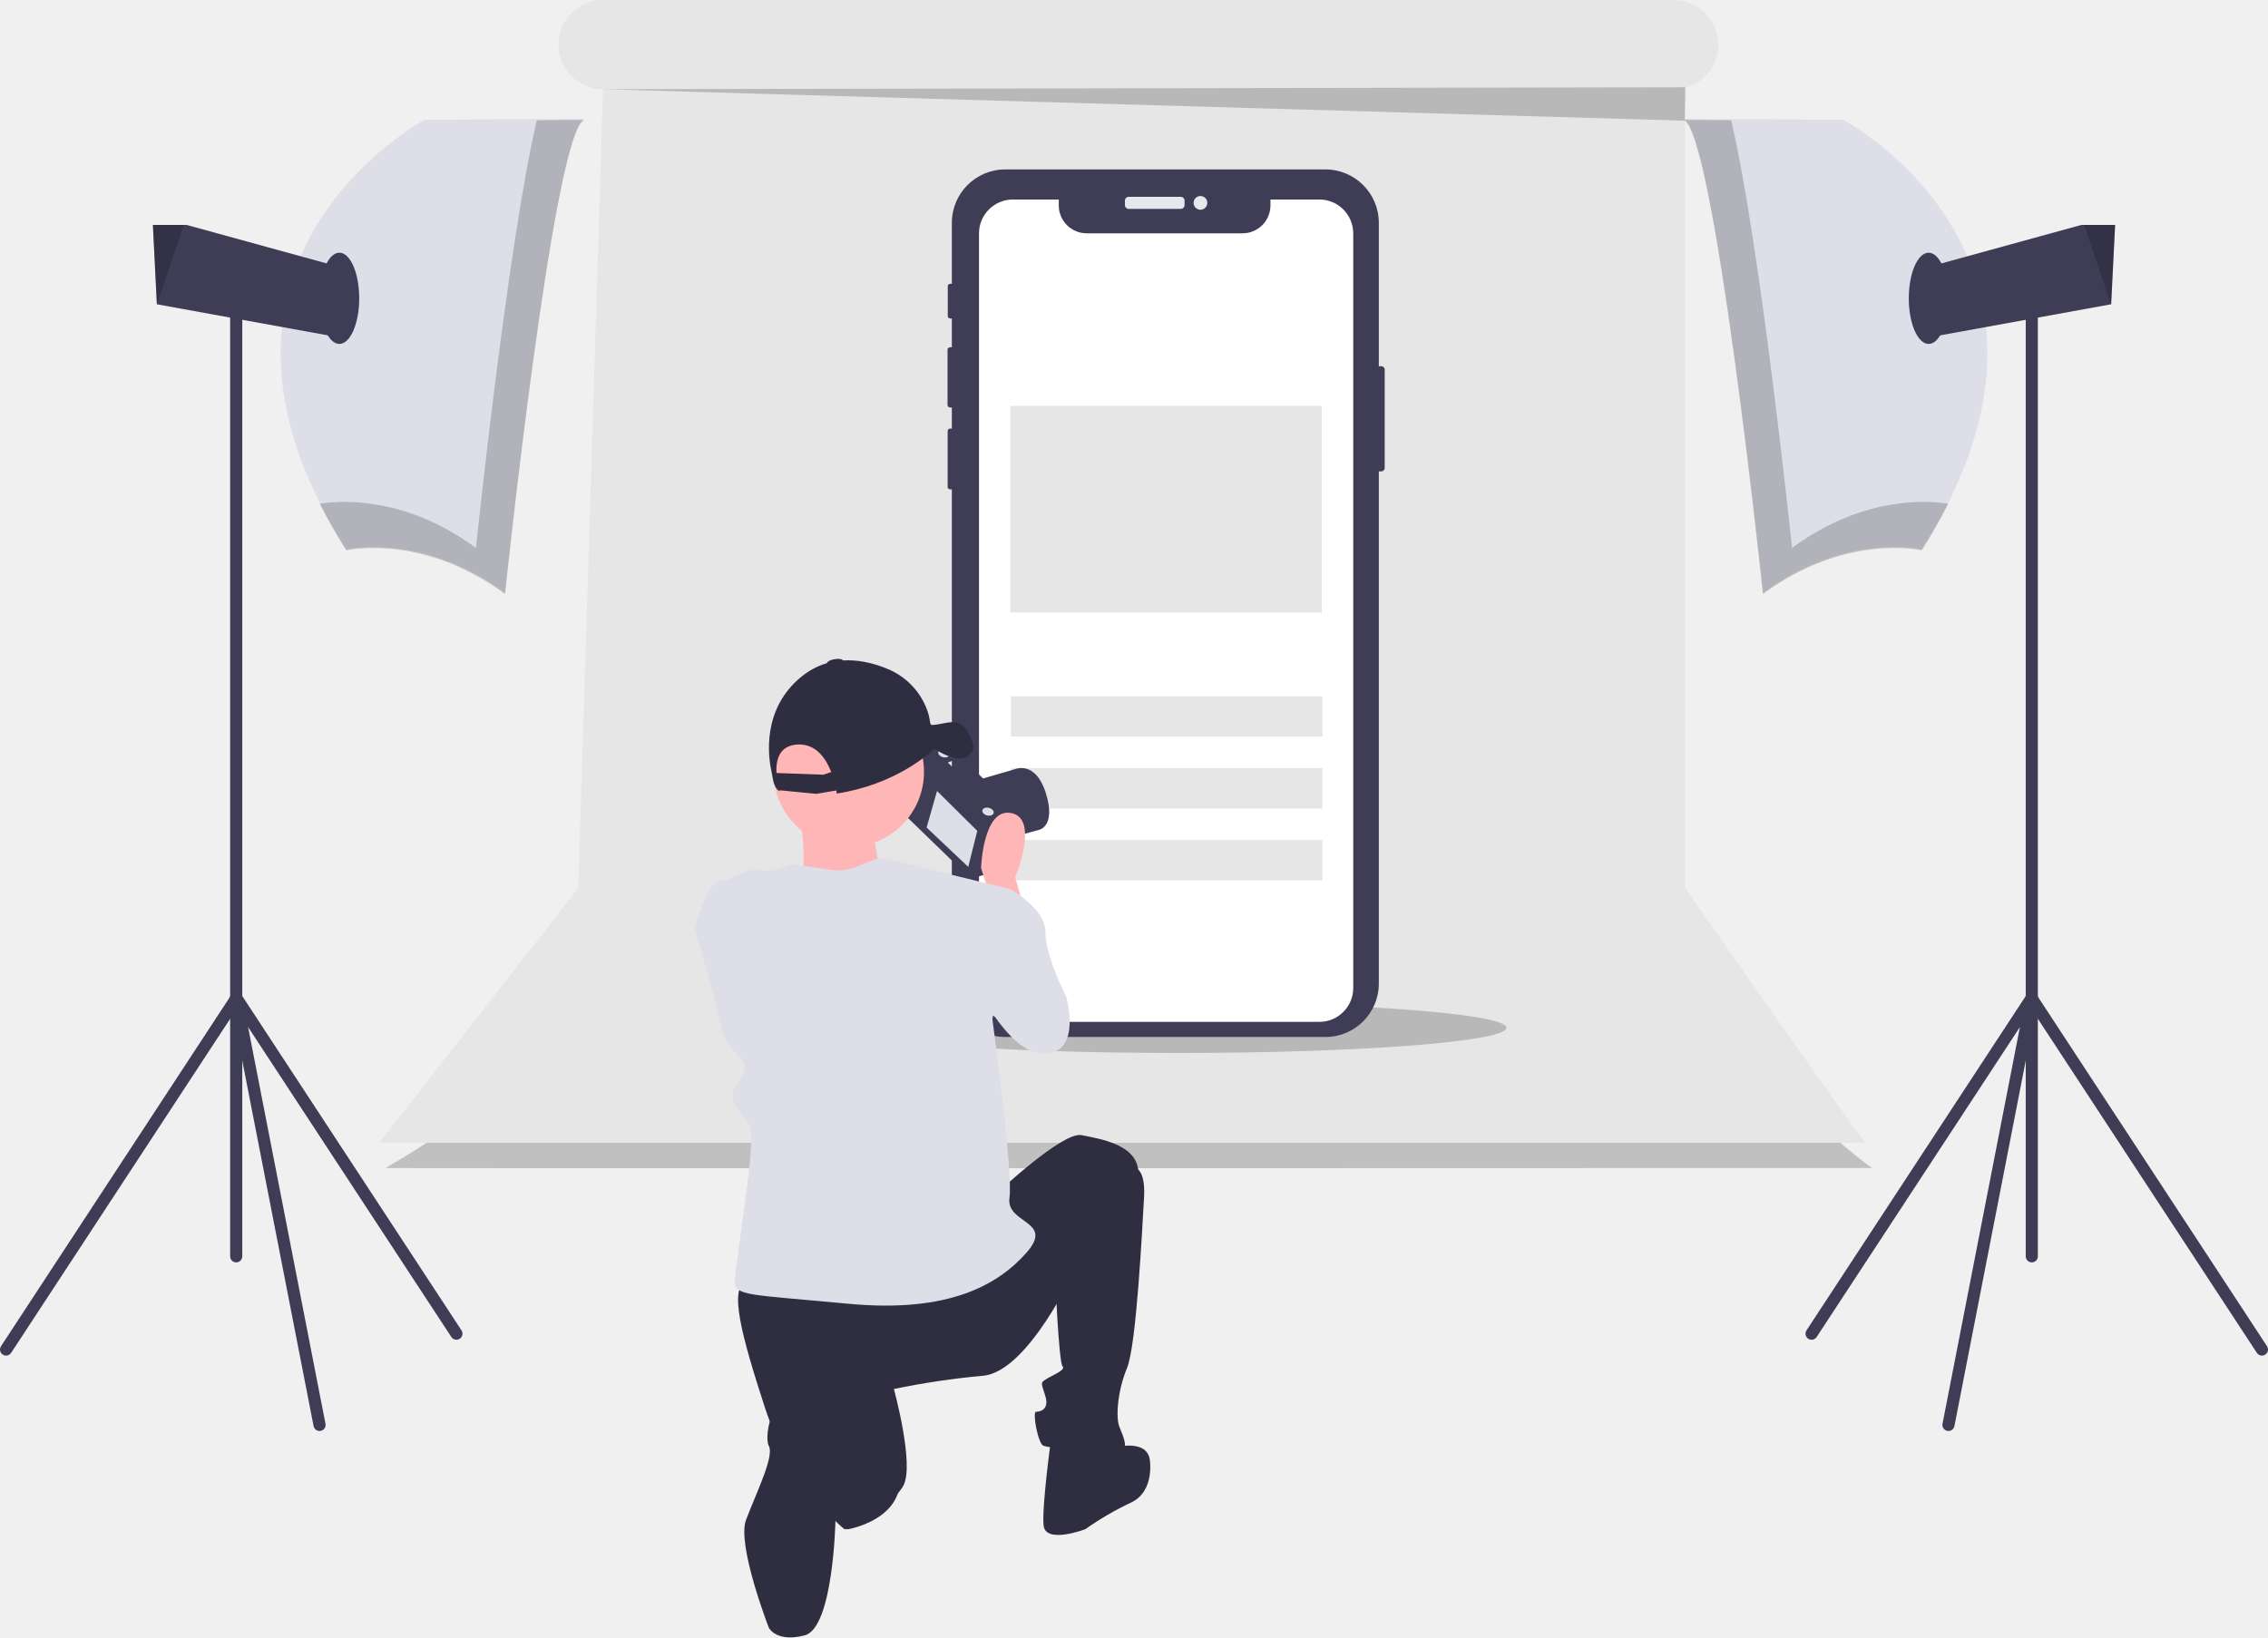
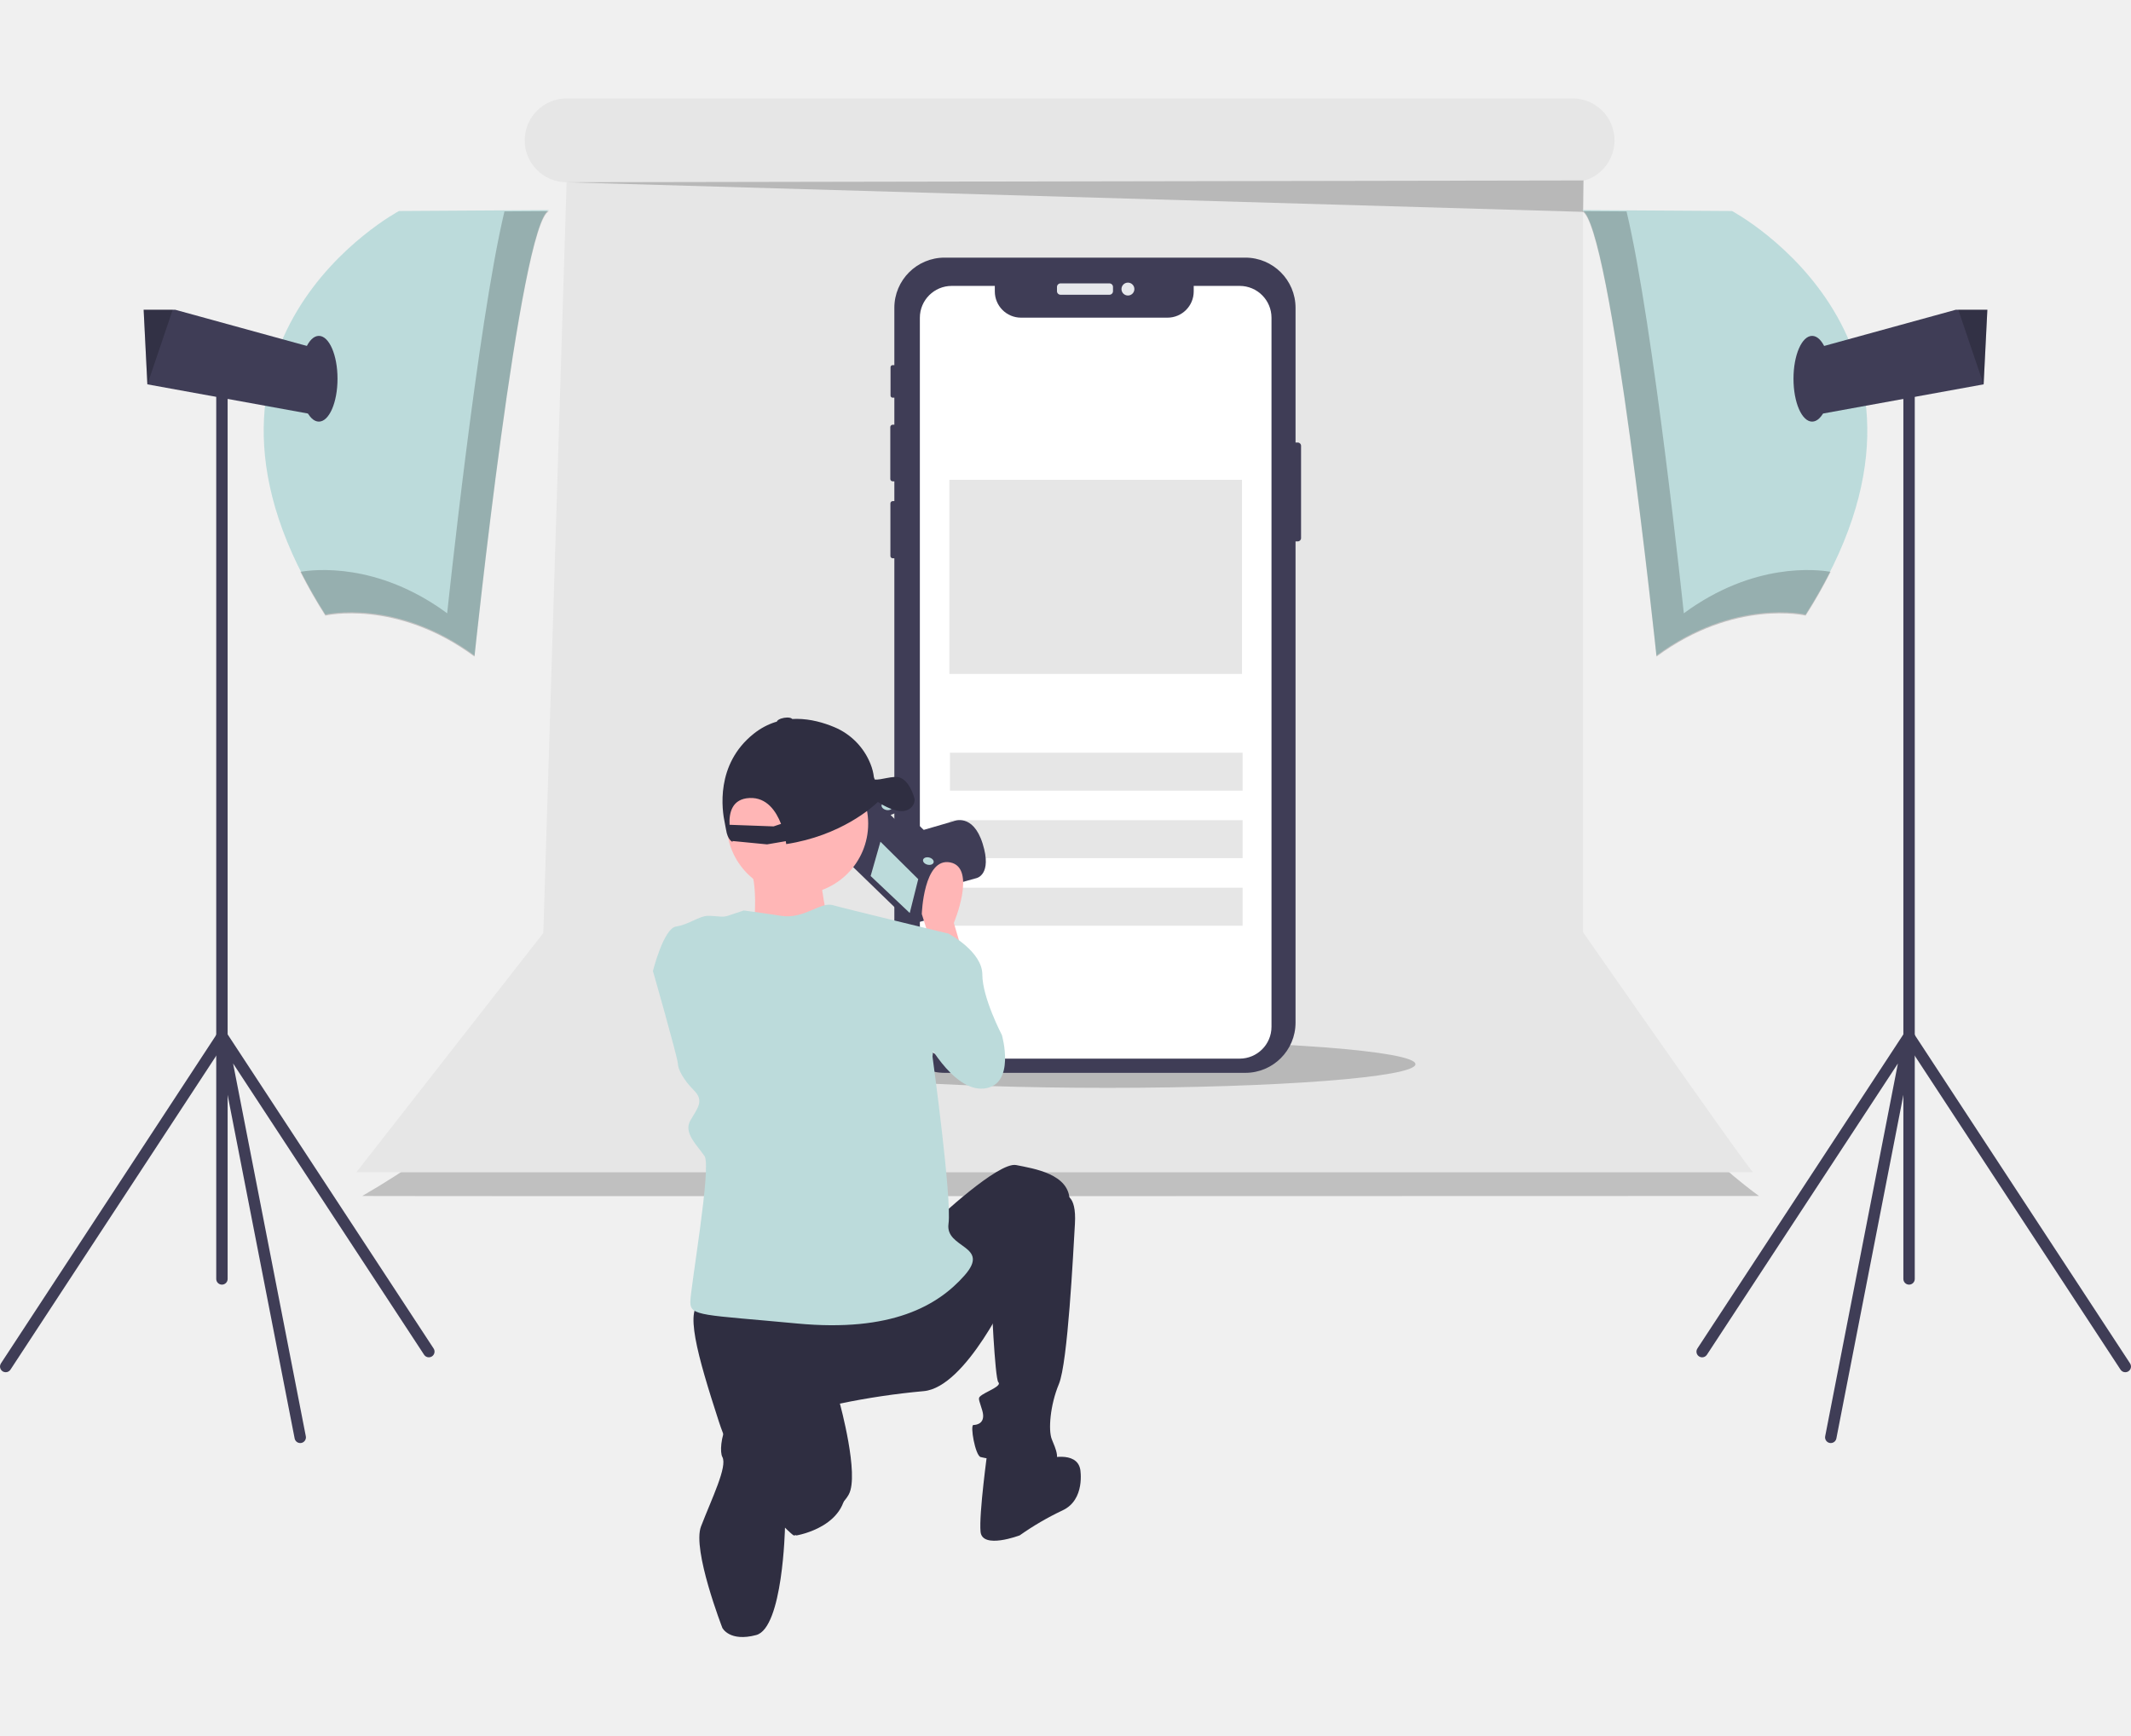
- <svg xmlns="http://www.w3.org/2000/svg" id="b597b2ac-12fc-4c5b-9350-00427374281f" data-name="Layer 1" width="881.5" height="636.573" viewBox="0 0 881.5 636.573">
+ <svg xmlns="http://www.w3.org/2000/svg" id="b597b2ac-12fc-4c5b-9350-00427374281f" data-name="Layer 1" width="781.5" height="636.573" viewBox="0 0 881.5 636.573">
  <path d="M386.169,503.174s1.85,36.996-77.075,82.625c0,0-.094.202,577.756,0,0,0-65.976-46.862-70.293-99.273" transform="translate(-159.2499 -131.7137)" opacity="0.2" />
  <path d="M814.114,476.725V165.844a17.346,17.346,0,0,0,12.998-16.791v0a17.339,17.339,0,0,0-17.339-17.339H393.63a17.339,17.339,0,0,0-17.339,17.339v0a17.339,17.339,0,0,0,17.339,17.339h.004L384,477l-77.35,98.998s-.65.002,577.756,0C884.407,575.998,884,577,814.114,476.725Z" transform="translate(-159.2499 -131.7137)" fill="#e6e6e6" />
  <ellipse cx="458.101" cy="399.557" rx="127.406" ry="9.8" opacity="0.2" />
  <polygon points="234.38 34.679 654.864 46.925 655.046 33.925 234.38 34.679" opacity="0.2" />
  <path d="M697.44,275.419V313.641a1.336,1.336,0,0,1-1.333,1.333h-.949V514.085A20.776,20.776,0,0,1,674.384,534.86H549.971A20.772,20.772,0,0,1,529.201,514.085V321.957h-.687a.941.941,0,0,1-.943-.937V299.267a.943.943,0,0,1,.943-.943h.687v-8.194h-.693a.987.987,0,0,1-.983-.989V267.685a.986.986,0,0,1,.983-.983h.693V255.517h-.704a.872.872,0,0,1-.873-.873V242.935a.877.877,0,0,1,.873-.879h.704V218.348a20.77,20.77,0,0,1,20.77-20.77H674.384a20.775,20.775,0,0,1,20.775,20.77v55.738h.949A1.336,1.336,0,0,1,697.44,275.419Z" transform="translate(-159.2499 -131.7137)" fill="#3f3d56" />
  <rect x="437.226" y="76.518" width="23.175" height="4.706" rx="1.479" fill="#e6e8ec" />
  <circle cx="466.574" cy="78.871" r="2.669" fill="#e6e8ec" />
  <path d="M685.211,222.456V515.807a13.181,13.181,0,0,1-13.181,13.175H552.936a13.158,13.158,0,0,1-13.181-13.175v-293.351a13.18,13.18,0,0,1,13.181-13.181h17.825v2.287a10.853,10.853,0,0,0,10.853,10.853h60.569a10.853,10.853,0,0,0,10.853-10.853v-2.287H672.03A13.177,13.177,0,0,1,685.211,222.456Z" transform="translate(-159.2499 -131.7137)" fill="#fff" />
  <rect x="392.954" y="270.684" width="121.044" height="15.712" fill="#e6e6e6" />
  <rect x="392.954" y="298.617" width="121.044" height="15.712" fill="#e6e6e6" />
  <rect x="392.954" y="326.551" width="121.044" height="15.712" fill="#e6e6e6" />
  <rect x="392.711" y="157.788" width="121.044" height="80.308" fill="#e6e6e6" />
-   <path d="M386.384,177.901l-62.074.386S222.139,232.649,293.851,345.23c0,0,29.302-6.94,61.688,16.964C355.54,362.195,374.432,182.142,386.384,177.901Z" transform="translate(-159.2499 -131.7137)" fill="#dedee8" />
+   <path d="M386.384,177.901l-62.074.386S222.139,232.649,293.851,345.23c0,0,29.302-6.94,61.688,16.964C355.54,362.195,374.432,182.142,386.384,177.901Z" transform="translate(-159.2499 -131.7137)" fill="#bcdbdb" />
  <path d="M367.919,178.464c-11.121,46.454-23.693,166.266-23.693,166.266-28.935-21.357-55.389-18.095-60.703-17.157a205.628,205.628,0,0,0,10.328,18.106s29.302-6.94,61.688,16.964c0,0,18.892-180.053,30.844-184.294Z" transform="translate(-159.2499 -131.7137)" opacity="0.2" />
  <polygon points="134.216 104.405 128.818 130.623 60.984 118.293 60.961 118.285 59.419 87.441 72.528 87.441 134.216 104.405" fill="#3f3d56" />
  <polygon points="71.433 87.441 60.984 118.293 60.961 118.285 59.419 87.441 71.433 87.441" opacity="0.2" />
  <ellipse cx="131.903" cy="115.972" rx="7.711" ry="17.735" fill="#3f3d56" />
  <path d="M251.055,622.486a2.357,2.357,0,0,1-2.357-2.357v-372.443a2.357,2.357,0,1,1,4.714,0v372.443A2.357,2.357,0,0,1,251.055,622.486Z" transform="translate(-159.2499 -131.7137)" fill="#3f3d56" />
  <path d="M283.439,688.03a2.357,2.357,0,0,1-2.31-1.906L248.742,520.096a2.357,2.357,0,0,1,4.284-1.744L338.619,648.909a2.357,2.357,0,0,1-3.942,2.585l-79.009-120.515L285.755,685.222a2.357,2.357,0,0,1-1.862,2.765A2.39,2.39,0,0,1,283.439,688.03Z" transform="translate(-159.2499 -131.7137)" fill="#3f3d56" />
  <path d="M161.605,658.727a2.357,2.357,0,0,1-1.969-3.649l89.448-136.485a2.357,2.357,0,0,1,3.942,2.583l-89.448,136.485A2.354,2.354,0,0,1,161.605,658.727Z" transform="translate(-159.2499 -131.7137)" fill="#3f3d56" />
-   <path d="M813.616,177.901l62.074.386S977.861,232.649,906.149,345.23c0,0-29.302-6.94-61.688,16.964C844.46,362.195,825.568,182.142,813.616,177.901Z" transform="translate(-159.2499 -131.7137)" fill="#dedee8" />
+   <path d="M813.616,177.901l62.074.386S977.861,232.649,906.149,345.23c0,0-29.302-6.94-61.688,16.964C844.46,362.195,825.568,182.142,813.616,177.901Z" transform="translate(-159.2499 -131.7137)" fill="#bcdbdb" />
  <path d="M832.081,178.464c11.121,46.454,23.693,166.266,23.693,166.266,28.935-21.357,55.389-18.095,60.703-17.157a205.628,205.628,0,0,1-10.328,18.106s-29.302-6.94-61.688,16.964c0,0-18.892-180.053-30.844-184.294Z" transform="translate(-159.2499 -131.7137)" opacity="0.2" />
  <polygon points="747.284 104.405 752.682 130.623 820.516 118.293 820.539 118.285 822.081 87.441 808.973 87.441 747.284 104.405" fill="#3f3d56" />
  <polygon points="810.067 87.441 820.516 118.293 820.539 118.285 822.081 87.441 810.067 87.441" opacity="0.2" />
  <ellipse cx="749.598" cy="115.972" rx="7.711" ry="17.735" fill="#3f3d56" />
  <path d="M948.945,622.486a2.357,2.357,0,0,1-2.357-2.357v-372.443a2.357,2.357,0,1,1,4.714,0v372.443A2.357,2.357,0,0,1,948.945,622.486Z" transform="translate(-159.2499 -131.7137)" fill="#3f3d56" />
  <path d="M916.562,688.03a2.382,2.382,0,0,1-.454-.043,2.358,2.358,0,0,1-1.863-2.765l30.087-154.243-79.008,120.516a2.357,2.357,0,1,1-3.942-2.585l85.592-130.557a2.357,2.357,0,0,1,4.285,1.744l-32.386,166.028A2.358,2.358,0,0,1,916.562,688.03Z" transform="translate(-159.2499 -131.7137)" fill="#3f3d56" />
  <path d="M1038.395,658.727a2.353,2.353,0,0,1-1.973-1.065l-89.448-136.485a2.357,2.357,0,0,1,3.942-2.583l89.448,136.485a2.357,2.357,0,0,1-1.969,3.649Z" transform="translate(-159.2499 -131.7137)" fill="#3f3d56" />
  <path d="M546.277,459.002l16.887-4.702s6.615-1.32,2.573-14.239-12.058-9.303-12.058-9.303l-14.981,4.352-5.915,1.827,8.322,11.675.698,7.782Z" transform="translate(-159.2499 -131.7137)" fill="#3f3d56" />
  <polygon points="354.396 293.155 349.098 314.319 376.245 340.629 378.579 341.214 384.805 339.465 390.104 318.302 384.737 312.658 390.223 311.221 378.516 299.856 372.407 301.138 367.507 296.273 370.814 294.951 371.126 293.706 367.12 290.553 354.396 293.155" fill="#3f3d56" />
-   <polygon points="379.831 323.006 376.324 337.011 360.144 321.715 364.196 307.515 379.831 323.006" fill="#dedee8" />
+   <polygon points="379.831 323.006 376.324 337.011 360.144 321.715 364.196 307.515 379.831 323.006" fill="#bcdbdb" />
  <polygon points="354.396 293.155 353.653 296.123 380.648 322.384 382.982 322.968 389.014 321.336 389.346 321.329 390.104 318.302 384.737 312.658 390.223 311.221 378.516 299.856 372.407 301.138 367.507 296.273 370.814 294.951 371.126 293.706 367.12 290.553 354.396 293.155" fill="none" stroke="#3f3d56" stroke-miterlimit="10" />
-   <ellipse cx="526.116" cy="424.601" rx="1.524" ry="2.246" transform="translate(-172.8035 700.123) rotate(-75.94348)" fill="#dedee8" />
-   <ellipse cx="543.266" cy="447.251" rx="1.524" ry="2.246" transform="translate(-181.7906 733.9081) rotate(-75.94348)" fill="#dedee8" />
+   <ellipse cx="526.116" cy="424.601" rx="1.524" ry="2.246" transform="translate(-172.8035 700.123) rotate(-75.94348)" fill="#bcdbdb" />
+   <ellipse cx="543.266" cy="447.251" rx="1.524" ry="2.246" transform="translate(-181.7906 733.9081) rotate(-75.94348)" fill="#bcdbdb" />
  <path d="M557.497,485.366l-3.683-12.521s9.575-22.833-1.473-25.042-11.785,21.36-11.785,21.36l4.419,13.994Z" transform="translate(-159.2499 -131.7137)" fill="#ffb6b6" />
  <circle cx="329.873" cy="300.049" r="29.257" fill="#ffb6b6" />
  <path d="M498.588,452.415s1.721,21.513,6.024,23.234S458.144,489.417,458.144,489.417l12.908-14.629s2.582-22.373-3.442-27.536Z" transform="translate(-159.2499 -131.7137)" fill="#ffb6b6" />
-   <path d="M539.82,478.737l11.785-1.473s13.994,7.365,13.994,16.94,8.102,25.042,8.102,25.042,5.892,20.623-7.365,22.096-25.042-22.096-25.042-22.096Z" transform="translate(-159.2499 -131.7137)" fill="#dedee8" />
+   <path d="M539.82,478.737l11.785-1.473s13.994,7.365,13.994,16.94,8.102,25.042,8.102,25.042,5.892,20.623-7.365,22.096-25.042-22.096-25.042-22.096Z" transform="translate(-159.2499 -131.7137)" fill="#bcdbdb" />
  <path d="M546.449,595.847s25.779-24.306,33.144-22.833,22.096,3.683,22.096,14.731-24.306,36.827-24.306,36.827-18.414,40.51-36.091,41.983a305.05,305.05,0,0,0-34.617,5.156s8.102,29.462,3.683,37.564-21.36,17.677-22.833,16.94-22.096-19.887-30.935-47.139-14.731-47.875-6.629-49.348S546.449,595.847,546.449,595.847Z" transform="translate(-159.2499 -131.7137)" fill="#2f2e41" />
  <path d="M599.48,585.536s5.156-.737,4.419,11.785-2.946,57.45-6.629,66.289-4.419,19.15-2.946,22.833,4.419,9.575-.737,10.312-26.515-2.21-28.725-2.946-4.419-13.258-2.946-13.258,5.156-.737,3.683-5.892-2.21-5.156,0-6.629,8.102-3.683,6.629-5.156-2.946-36.091-2.946-36.091Z" transform="translate(-159.2499 -131.7137)" fill="#2f2e41" />
  <path d="M592.115,694.544s12.521-3.683,13.994,4.419c0,0,2.21,12.521-7.365,16.94a118.329,118.329,0,0,0-17.677,10.312s-15.467,5.892-16.204-1.473S567.809,690.861,567.809,690.861Z" transform="translate(-159.2499 -131.7137)" fill="#2f2e41" />
  <path d="M508.885,703.382l-23.569-19.15s4.419,23.569-1.473,27.989l-2.692,7.869,7.537,6.165S511.832,722.532,508.885,703.382Z" transform="translate(-159.2499 -131.7137)" fill="#2f2e41" />
  <path d="M475.741,670.974s15.467,4.419,13.258,19.887-5.043,32.272-5.043,32.272-.85,41.383-11.898,44.329-13.994-2.946-13.994-2.946-12.559-32.338-8.838-41.983c4.503-11.675,10.992-24.784,8.838-28.725C455.945,689.929,459.537,668.765,475.741,670.974Z" transform="translate(-159.2499 -131.7137)" fill="#2f2e41" />
-   <path d="M466.903,467.689s5.892.737,15.467,2.21,16.204-5.892,21.36-4.419S551.605,477.264,551.605,477.264l-6.629,50.821s8.102,58.923,6.629,69.235,17.677,8.838,6.629,21.36-30.198,23.569-69.235,19.887-44.192-2.946-44.192-8.838,8.838-55.977,5.892-60.396-8.838-9.575-5.892-14.731,5.892-8.102,1.473-12.521-6.629-8.838-6.629-11.048-10.312-38.3-10.312-38.3,4.419-17.677,9.575-18.414,9.575-4.419,13.258-4.419,5.892.737,8.102,0Z" transform="translate(-159.2499 -131.7137)" fill="#dedee8" />
+   <path d="M466.903,467.689s5.892.737,15.467,2.21,16.204-5.892,21.36-4.419S551.605,477.264,551.605,477.264l-6.629,50.821s8.102,58.923,6.629,69.235,17.677,8.838,6.629,21.36-30.198,23.569-69.235,19.887-44.192-2.946-44.192-8.838,8.838-55.977,5.892-60.396-8.838-9.575-5.892-14.731,5.892-8.102,1.473-12.521-6.629-8.838-6.629-11.048-10.312-38.3-10.312-38.3,4.419-17.677,9.575-18.414,9.575-4.419,13.258-4.419,5.892.737,8.102,0Z" transform="translate(-159.2499 -131.7137)" fill="#bcdbdb" />
  <path d="M537.534,421.501c-.379-1.702-2.234-7.394-6.005-8.783-2.759-1.016-7.893,1.131-10.45.775l-.33-.937a21.251,21.251,0,0,0-1.367-5.376A27.513,27.513,0,0,0,504.287,391.793c-8.422-3.521-21.743-6.432-33.3,2.793-15.875,12.671-13.077,31.632-11.924,36.893q.289,1.316.495,2.649c.711,4.634,2.762,5.187,2.762,5.187s-.044-.134-.116-.377l14.339,1.396,7.752-1.323c.13.758.18,1.206.18,1.206,22.621-3.458,35.786-15.373,37.923-17.439,1.879,1.246,5.379,3.28,8.774,3.727C536.141,427.158,537.913,423.203,537.534,421.501ZM479.247,432.892l-18.216-.663c-.258-4.972,1.026-10.787,8.348-11.083,7.06-.286,10.913,5.454,12.955,10.709Z" transform="translate(-159.2499 -131.7137)" fill="#2f2e41" />
  <ellipse cx="483.802" cy="389.174" rx="3.223" ry="1.219" transform="translate(-217.8267 -44.77484) rotate(-9.68516)" fill="#2f2e41" />
</svg>
